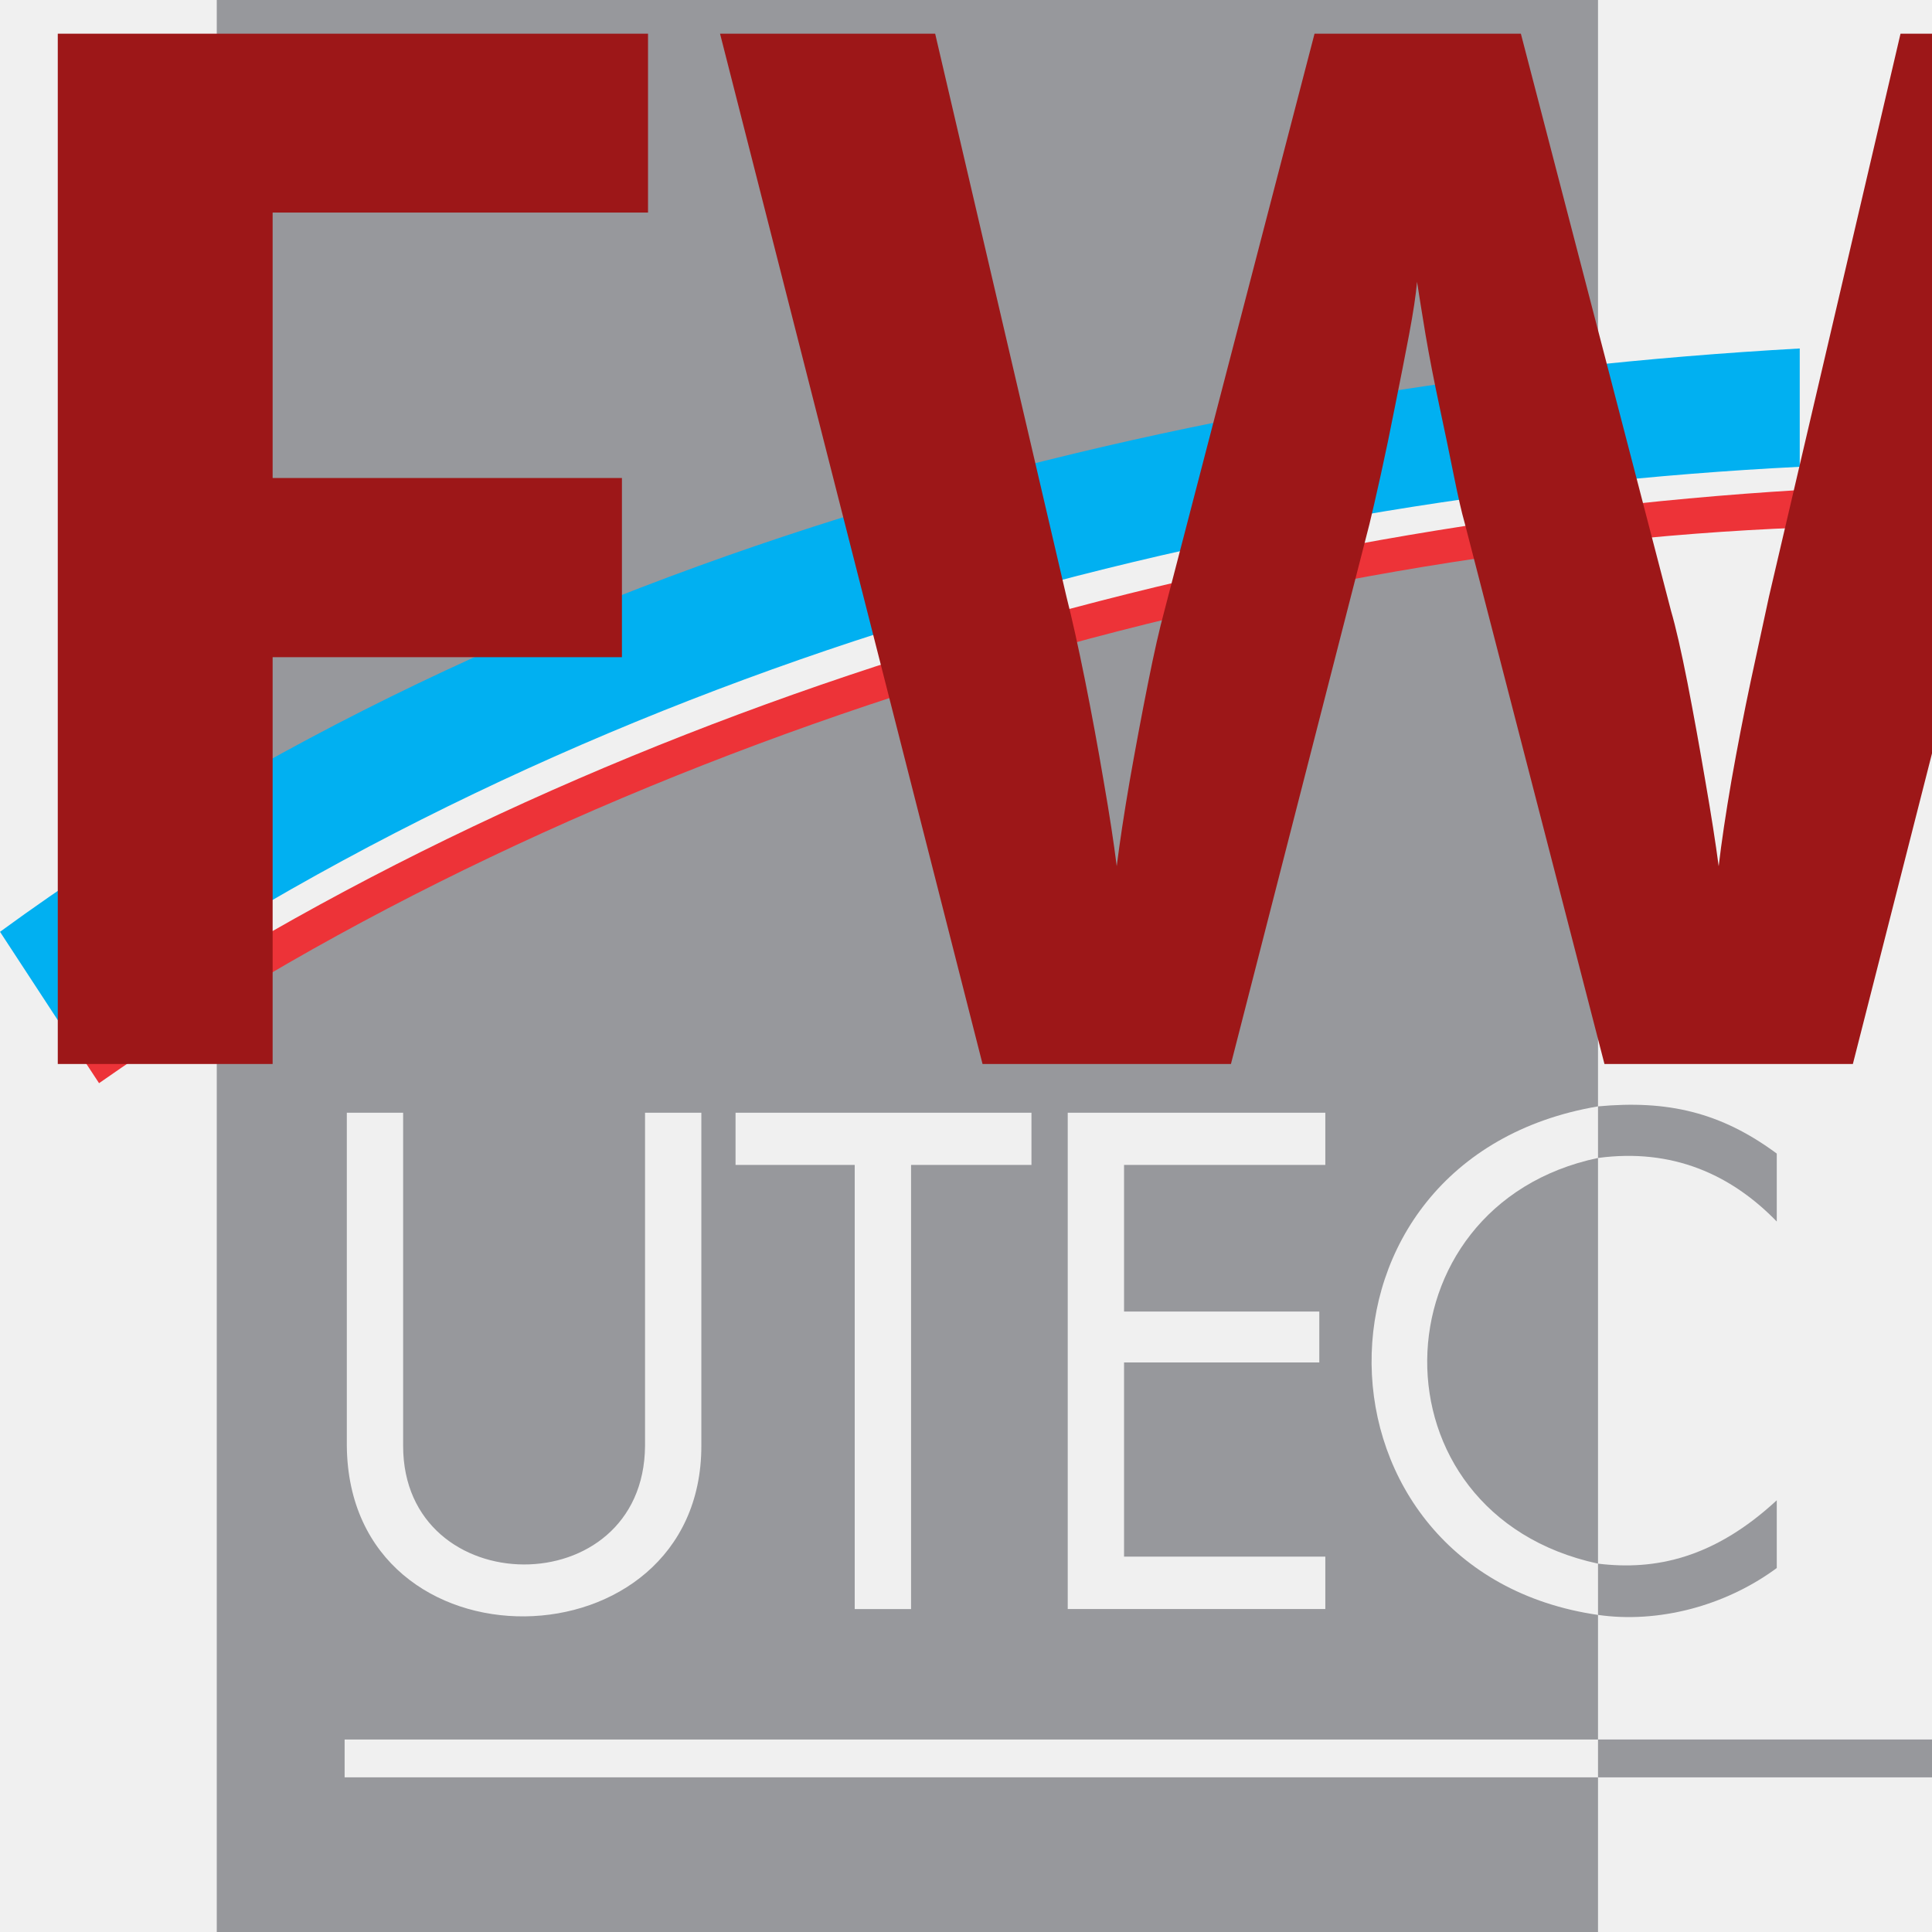
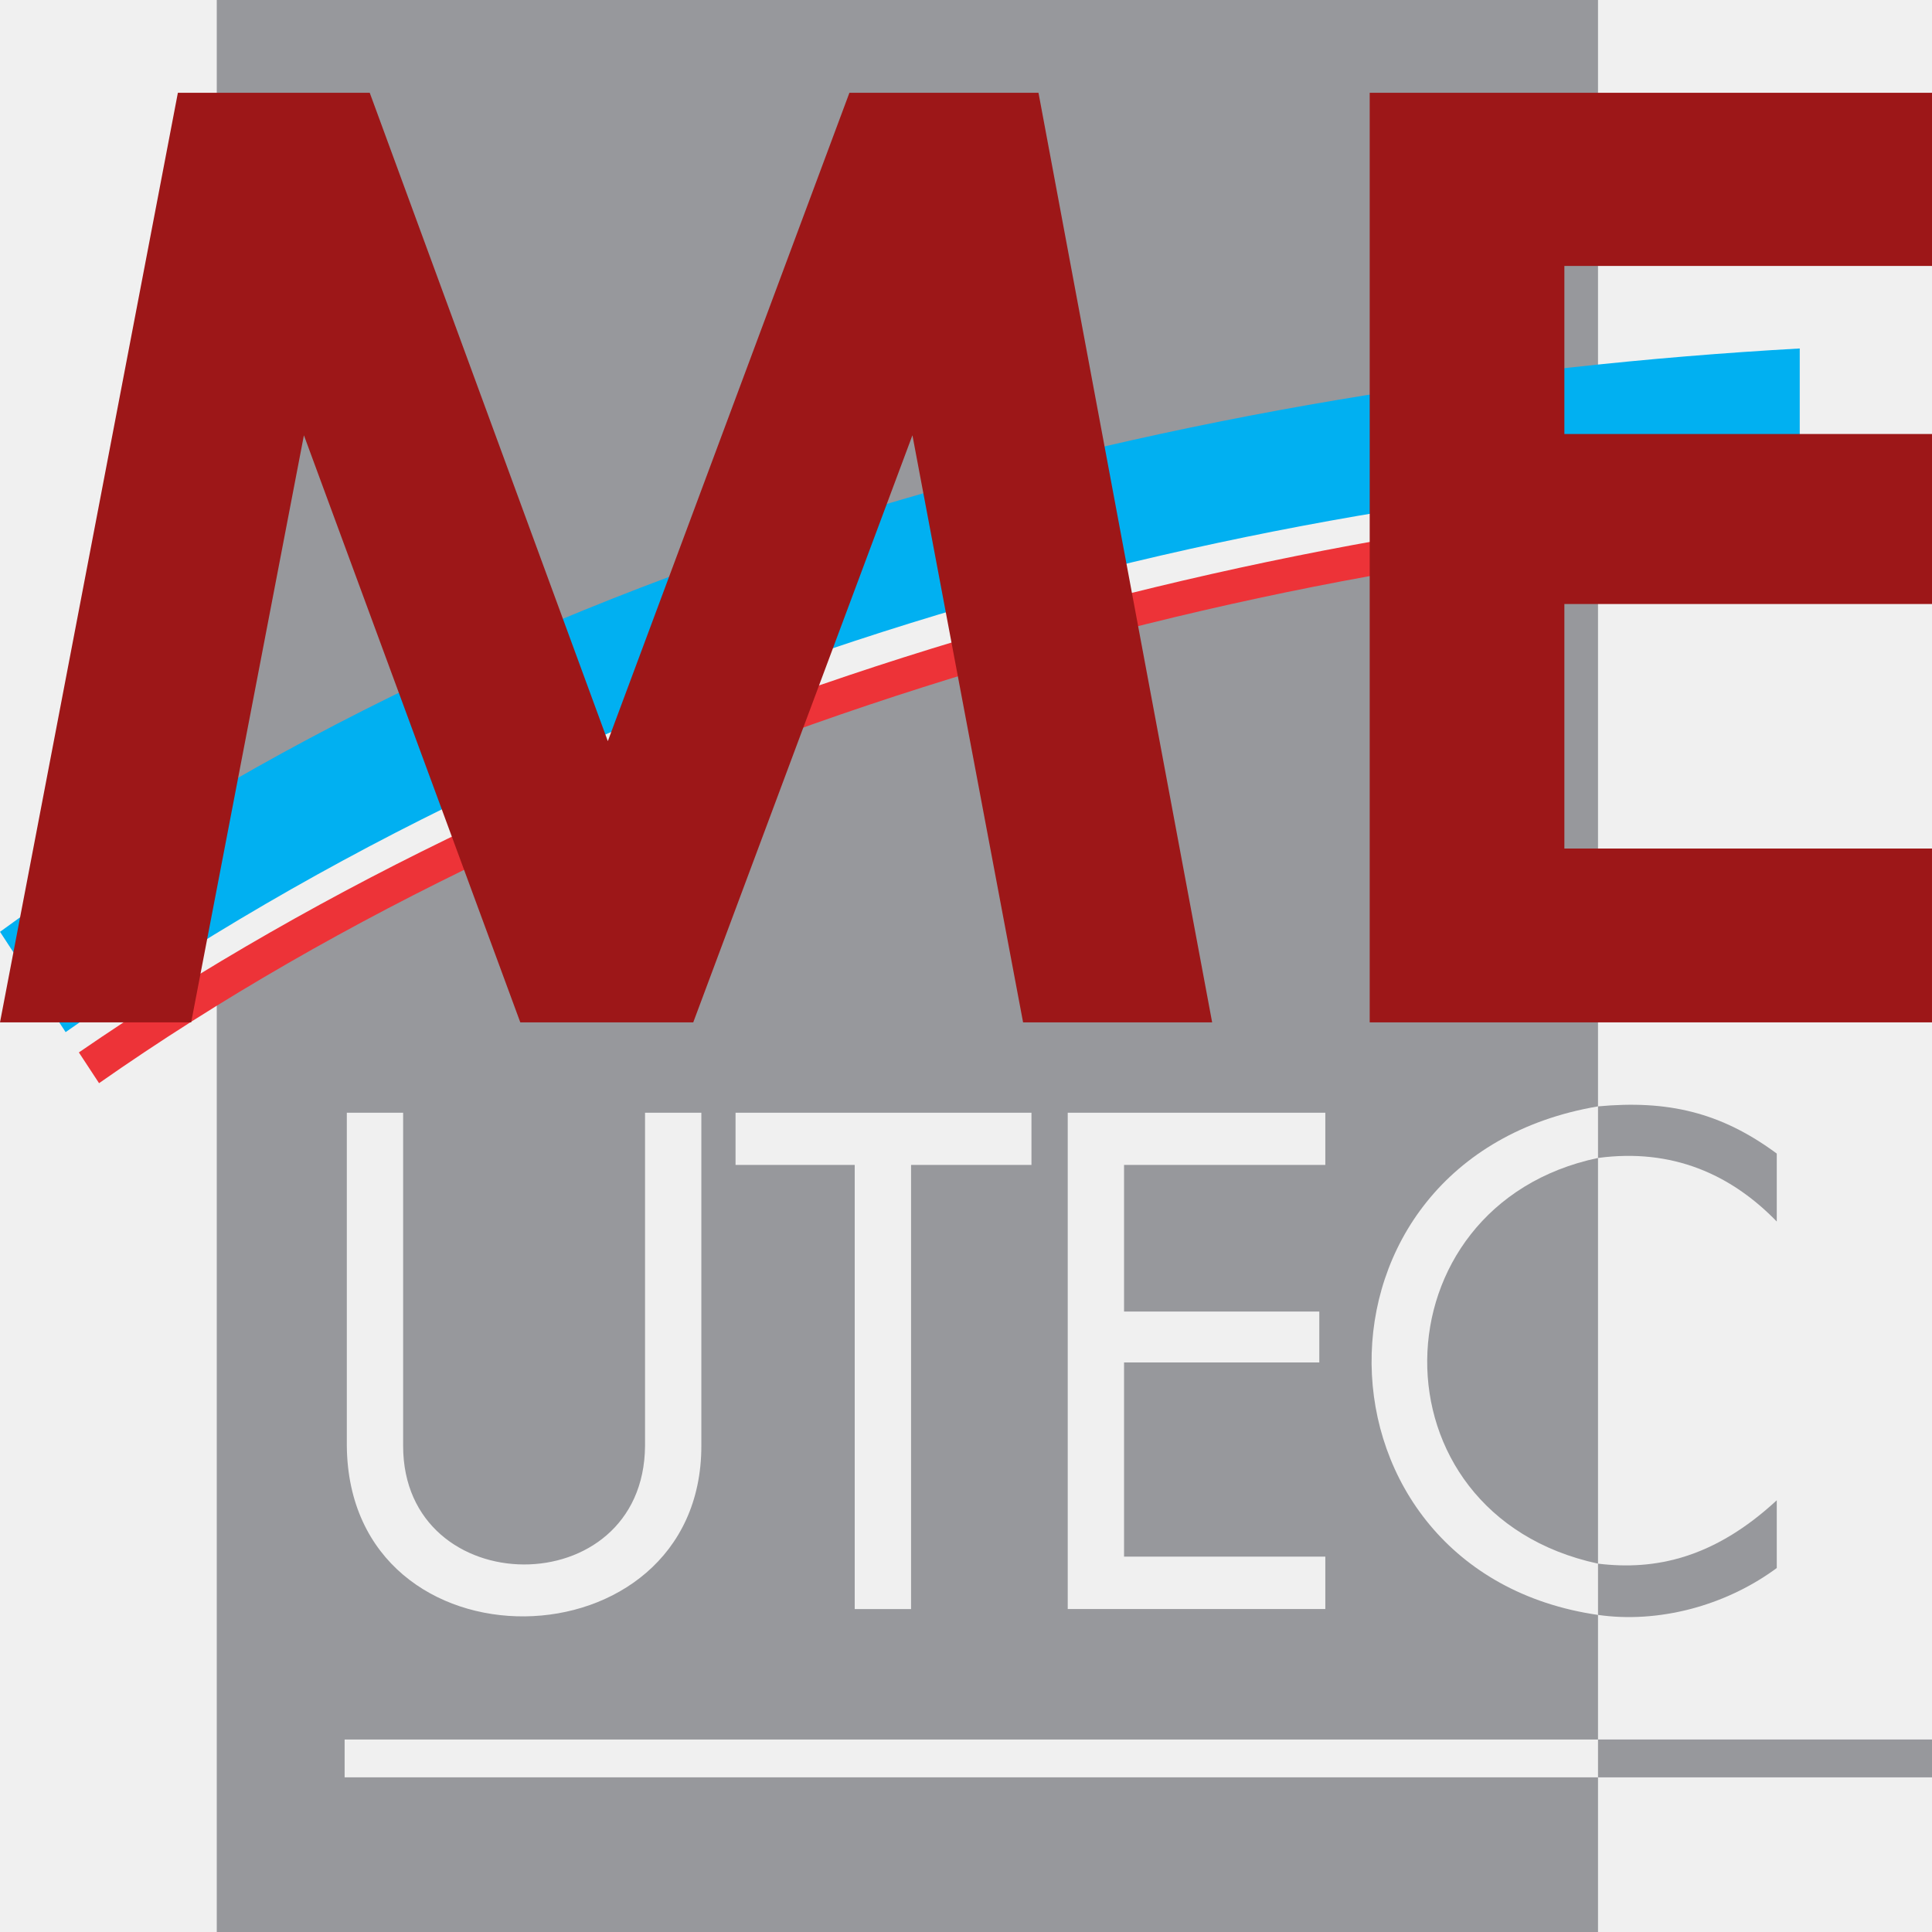
<svg xmlns="http://www.w3.org/2000/svg" version="1.1" id="svg46" width="30mm" height="30mm" viewBox="0 0 113.386 113.387">
  <defs id="defs50">
    <rect x="1867" y="-2246.5" width="211" height="120.5" id="rect5" />
    <rect x="1945.958" y="-2206.173" width="5328.757" height="4027.68" id="rect4" />
    <rect x="-108.5" y="-60.75" width="88.5" height="70.75" id="rect3" />
    <clipPath clipPathUnits="userSpaceOnUse" id="clipPath1534">
      <g id="use1536">
        <path style="fill:#ffffff;fill-opacity:1;stroke:none;stroke-width:1.013px;stroke-linecap:butt;stroke-linejoin:miter;stroke-opacity:1" d="m 164.207,86.656 c -182.068,25.515 -321.208,54.429 -475.253,154.042 l 26.155,39.971 C -168.604,194.529 13.411,137.383 164.195,133.974 Z" id="path1556" transform="matrix(0.2222485,0,0,0.2222485,-101.6667,-98.92189)" />
        <path style="fill:#01b0f1;fill-opacity:1;stroke:none;stroke-width:1px;stroke-linecap:butt;stroke-linejoin:miter;stroke-opacity:1" d="M -311.046,240.698 C -172.227,139.332 4.619,95.589 164.207,86.656 v 31.244 c -152.93,7.639 -320.791,52.725 -457.925,149.286 z" id="path1558" transform="matrix(0.2222485,0,0,0.2222485,-101.6667,-98.92189)" />
        <path style="fill:#ed3338;fill-opacity:1;stroke:none;stroke-width:1px;stroke-linecap:butt;stroke-linejoin:miter;stroke-opacity:1" d="M -290.222,272.549 C -160.125,183.064 9.058,133.338 164.208,124.04 l -0.013,9.934 c -145.386,5.706 -321.978,57.65 -449.087,146.695 z" id="path1560" transform="matrix(0.2222485,0,0,0.2222485,-101.6667,-98.92189)" />
        <path style="fill:#ffffff;fill-opacity:1;stroke:none;stroke-width:1px;stroke-linecap:butt;stroke-linejoin:miter;stroke-opacity:1" d="m -219.468,288.475 h 14.875 v 87.976 c 0,41.467 63.558,42.03 63.875,0 v -87.976 h 14.875 v 87.976 c 0,59.064 -93.049,60.98 -93.625,0 z" id="path1562" transform="matrix(0.2222485,0,0,0.2222485,-101.6667,-98.92189)" />
        <path style="fill:#ffffff;fill-opacity:1;stroke:none;stroke-width:1px;stroke-linecap:butt;stroke-linejoin:miter;stroke-opacity:1" d="m -116.81,288.475 v 13.788 h 31.466 v 117.277 h 14.875 v -117.277 h 31.794 v -13.788 z" id="path1564" transform="matrix(0.2222485,0,0,0.2222485,-101.6667,-98.92189)" />
        <path style="fill:#ffffff;fill-opacity:1;stroke:none;stroke-width:1px;stroke-linecap:butt;stroke-linejoin:miter;stroke-opacity:1" d="M 38.931,288.475 H -29.093 V 419.539 H 38.931 V 405.701 H -14.218 v -51.287 h 51.558 v -13.438 H -14.218 v -38.714 h 53.149 v -13.788" id="path1566" transform="matrix(0.2222485,0,0,0.2222485,-101.6667,-98.92189)" />
        <path style="fill:#ffffff;fill-opacity:1;stroke:none;stroke-width:0.2;stroke-linecap:butt;stroke-linejoin:miter;stroke-miterlimit:4;stroke-dasharray:none;stroke-opacity:1" d="m 110.94,286.796 c -81.013,13.722 -78.428,122.956 0,134.287 V 407.546 c -61.024,-13.16 -59.247,-94.661 0,-107.128 z" id="path1568" transform="matrix(0.2222485,0,0,0.2222485,-101.6667,-98.92189)" />
        <rect style="fill:#ffffff;fill-opacity:1;stroke:none;stroke-width:0.188;stroke-miterlimit:4;stroke-dasharray:none;stroke-opacity:1" id="rect1570" width="330.985" height="10" x="-220.045" y="453.982" transform="matrix(0.2222485,0,0,0.2222485,-101.6667,-98.92189)" />
      </g>
    </clipPath>
    <clipPath clipPathUnits="userSpaceOnUse" id="clipPath1593">
      <g id="use1595">
        <path style="fill:#ffffff;fill-opacity:1;stroke:none;stroke-width:0.222px;stroke-linecap:butt;stroke-linejoin:miter;stroke-opacity:1" d="m -150.443,-34.809 h 3.306 v 19.553 c 0,9.216 14.126,9.341 14.196,0 v -19.553 h 3.306 v 19.553 c 0,13.127 -20.68,13.553 -20.808,0 z" id="path2219" />
        <path style="fill:#ffffff;fill-opacity:1;stroke:none;stroke-width:0.222px;stroke-linecap:butt;stroke-linejoin:miter;stroke-opacity:1" d="m -127.627,-34.809 v 3.064 h 6.993 v 26.065 h 3.306 V -31.744 h 7.066 v -3.064 z" id="path2221" />
        <path style="fill:#ffffff;fill-opacity:1;stroke:none;stroke-width:0.222px;stroke-linecap:butt;stroke-linejoin:miter;stroke-opacity:1" d="m -93.014,-34.809 h -15.118 v 29.129 h 15.118 v -3.076 H -104.827 V -20.154 h 11.459 v -2.986 h -11.459 v -8.604 h 11.812 v -3.064" id="path2223" />
        <path style="fill:#ffffff;fill-opacity:1;stroke:none;stroke-width:0.044;stroke-linecap:butt;stroke-linejoin:miter;stroke-miterlimit:4;stroke-dasharray:none;stroke-opacity:1" d="m -77.011,-35.182 c -18.005,3.05 -17.431,27.327 0,29.845 v -3.008 c -13.563,-2.925 -13.168,-21.038 0,-23.809 z" id="path2225" />
        <path style="fill:#ffffff;fill-opacity:1;stroke:none;stroke-width:0.042;stroke-miterlimit:4;stroke-dasharray:none;stroke-opacity:1" id="path2227" width="73.561" height="2.222" x="-150.571" y="1.975" d="m -150.571,1.975 h 73.561 v 2.222 h -73.561 z" />
      </g>
    </clipPath>
    <filter id="mask-powermask-path-effect2123_inverse" style="color-interpolation-filters:sRGB" height="100" width="100" x="-50" y="-50">
      <feColorMatrix id="mask-powermask-path-effect2123_primitive1" values="1" type="saturate" result="fbSourceGraphic" />
      <feColorMatrix id="mask-powermask-path-effect2123_primitive2" values="-1 0 0 0 1 0 -1 0 0 1 0 0 -1 0 1 0 0 0 1 0 " in="fbSourceGraphic" />
    </filter>
  </defs>
  <g id="g993" transform="matrix(0.2222485,0,0,0.2222485,69.12959,1.192149)" style="display:inline;opacity:1">
    <path id="path69219" style="fill:#97989c;fill-opacity:1;stroke:none;stroke-width:0.348px;stroke-linecap:butt;stroke-linejoin:miter;stroke-opacity:1" d="M -6.529,-7.25 V 39.836 C 19.514,25.546 44.558,19.572 74.535,14.945 V -7.25 Z M 74.535,24.465 C 46.686,27.214 16.001,37.181 -6.529,51.582 V 106.137 H 74.535 V 97.061 H 0.975 V 94.84 H 74.535 v -7.312 c -17.431,-2.518 -18.005,-26.796 0,-29.846 z M 1.104,58.055 h 3.305 v 19.553 c 0,9.216 14.127,9.341 14.197,0 V 58.055 h 3.305 v 19.553 c 0,13.127 -20.679,13.553 -20.807,0 z m 22.814,0 h 17.367 v 3.064 H 34.219 V 87.184 H 30.912 V 61.119 h -6.994 z m 19.496,0 H 58.531 v 3.064 h -11.812 v 8.605 h 11.459 v 2.986 H 46.719 v 11.398 h 11.812 v 3.074 H 43.414 Z m 31.121,2.654 c -13.168,2.771 -13.563,20.884 0,23.809 z" transform="matrix(4.499467,0,0,4.499467,-224.4316,27.2571)" />
    <path style="opacity:1;fill:#01b0f1;fill-opacity:1;stroke:none;stroke-width:1px;stroke-linecap:butt;stroke-linejoin:miter;stroke-opacity:1" d="M -311.046,240.698 C -172.227,139.332 4.619,95.589 164.207,86.656 v 31.244 c -152.93,7.639 -320.791,52.725 -457.925,149.286 z" id="path4542" />
    <path style="opacity:1;fill:#ed3338;fill-opacity:1;stroke:none;stroke-width:1px;stroke-linecap:butt;stroke-linejoin:miter;stroke-opacity:1" d="M -290.222,272.549 C -160.125,183.064 9.058,133.338 164.208,124.04 l -0.013,9.934 c -145.386,5.706 -321.978,57.65 -449.087,146.695 z" id="path4542-8" />
    <path style="opacity:1;fill:#97989c;fill-opacity:1;stroke:none;stroke-width:0.3;stroke-linecap:butt;stroke-linejoin:miter;stroke-miterlimit:4;stroke-dasharray:none;stroke-opacity:1" d="M 158.139,317.2 V 299.258 C 143.309,288.284 129.213,285.098 110.94,286.796 v 13.622 c 19.611,-2.624 35.113,4.337 47.199,16.782" id="path63717" />
    <path style="fill:#97989c;fill-opacity:1;stroke:none;stroke-width:0.3;stroke-linecap:butt;stroke-linejoin:miter;stroke-miterlimit:4;stroke-dasharray:none;stroke-opacity:1" d="m 158.139,390.813 v 17.893 c -13.823,10.2 -31.56,14.627 -47.199,12.376 V 407.546 c 15.122,1.854 30.668,-1.444 47.199,-16.732" id="path65508" />
    <rect style="opacity:1;fill:#97989c;fill-opacity:1;stroke:none;stroke-width:0.179;stroke-miterlimit:4;stroke-dasharray:none;stroke-opacity:1" id="rect68595" width="88.192" height="10" x="110.94" y="453.982" />
  </g>
-   <text xml:space="preserve" style="font-weight:bold;font-size:84.684px;font-family:'Century Gothic';-inkscape-font-specification:'Century Gothic Bold';text-align:start;writing-mode:lr-tb;direction:ltr;text-anchor:start;fill:#9d1718;fill-opacity:1;stroke-width:7.027" x="-4.235" y="62.445" id="text2">
-     <tspan id="tspan1" x="-4.235" y="62.445" style="stroke-width:7.027">FW</tspan>
-   </text>
+   <path id="text1" style="font-weight:bold;font-size:64px;font-family:Arial;-inkscape-font-specification:'Arial Bold';text-align:start;writing-mode:lr-tb;direction:ltr;text-anchor:start;white-space:pre;inline-size:93.785;fill:#9d1718;fill-opacity:1;stroke:none;stroke-width:3.305" d="M 10.439,5.445 0,60 H 11.219 L 17.836,25.546 30.535,60 H 40.686 L 53.549,25.546 60.043,60 H 71.139 L 60.947,5.445 H 49.851 L 35.672,43.496 21.699,5.445 Z m 69.947,0 V 60 H 113.386 V 49.801 H 91.811 v -14.353 h 21.576 V 25.472 H 91.811 v -9.865 h 21.576 V 5.445 Z" />
</svg>
